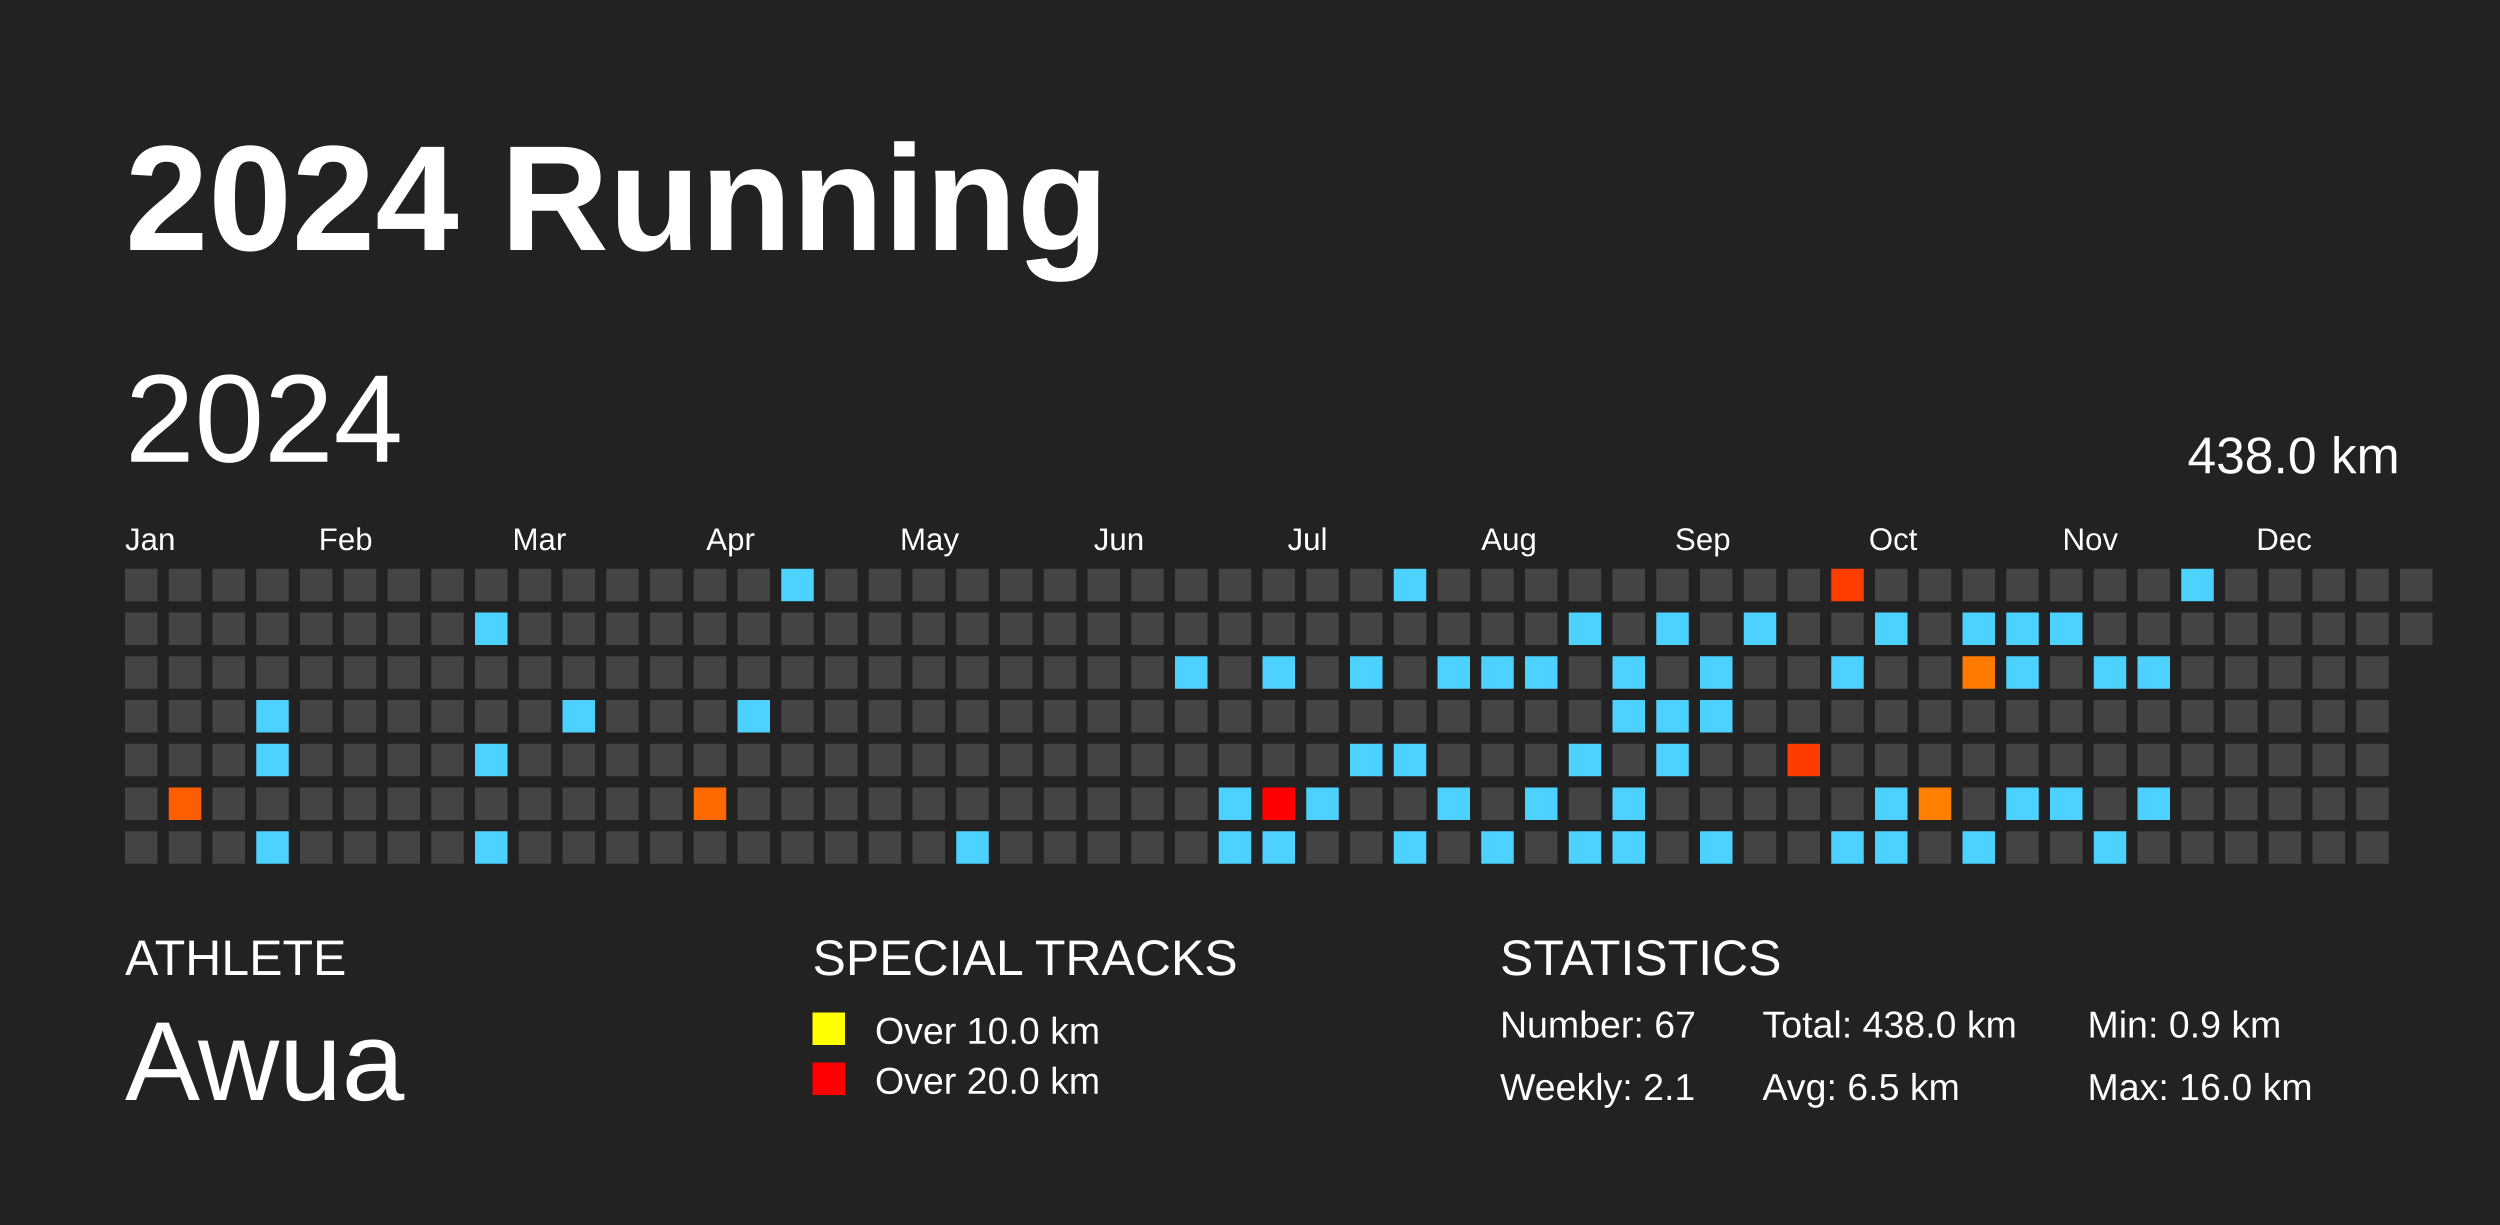
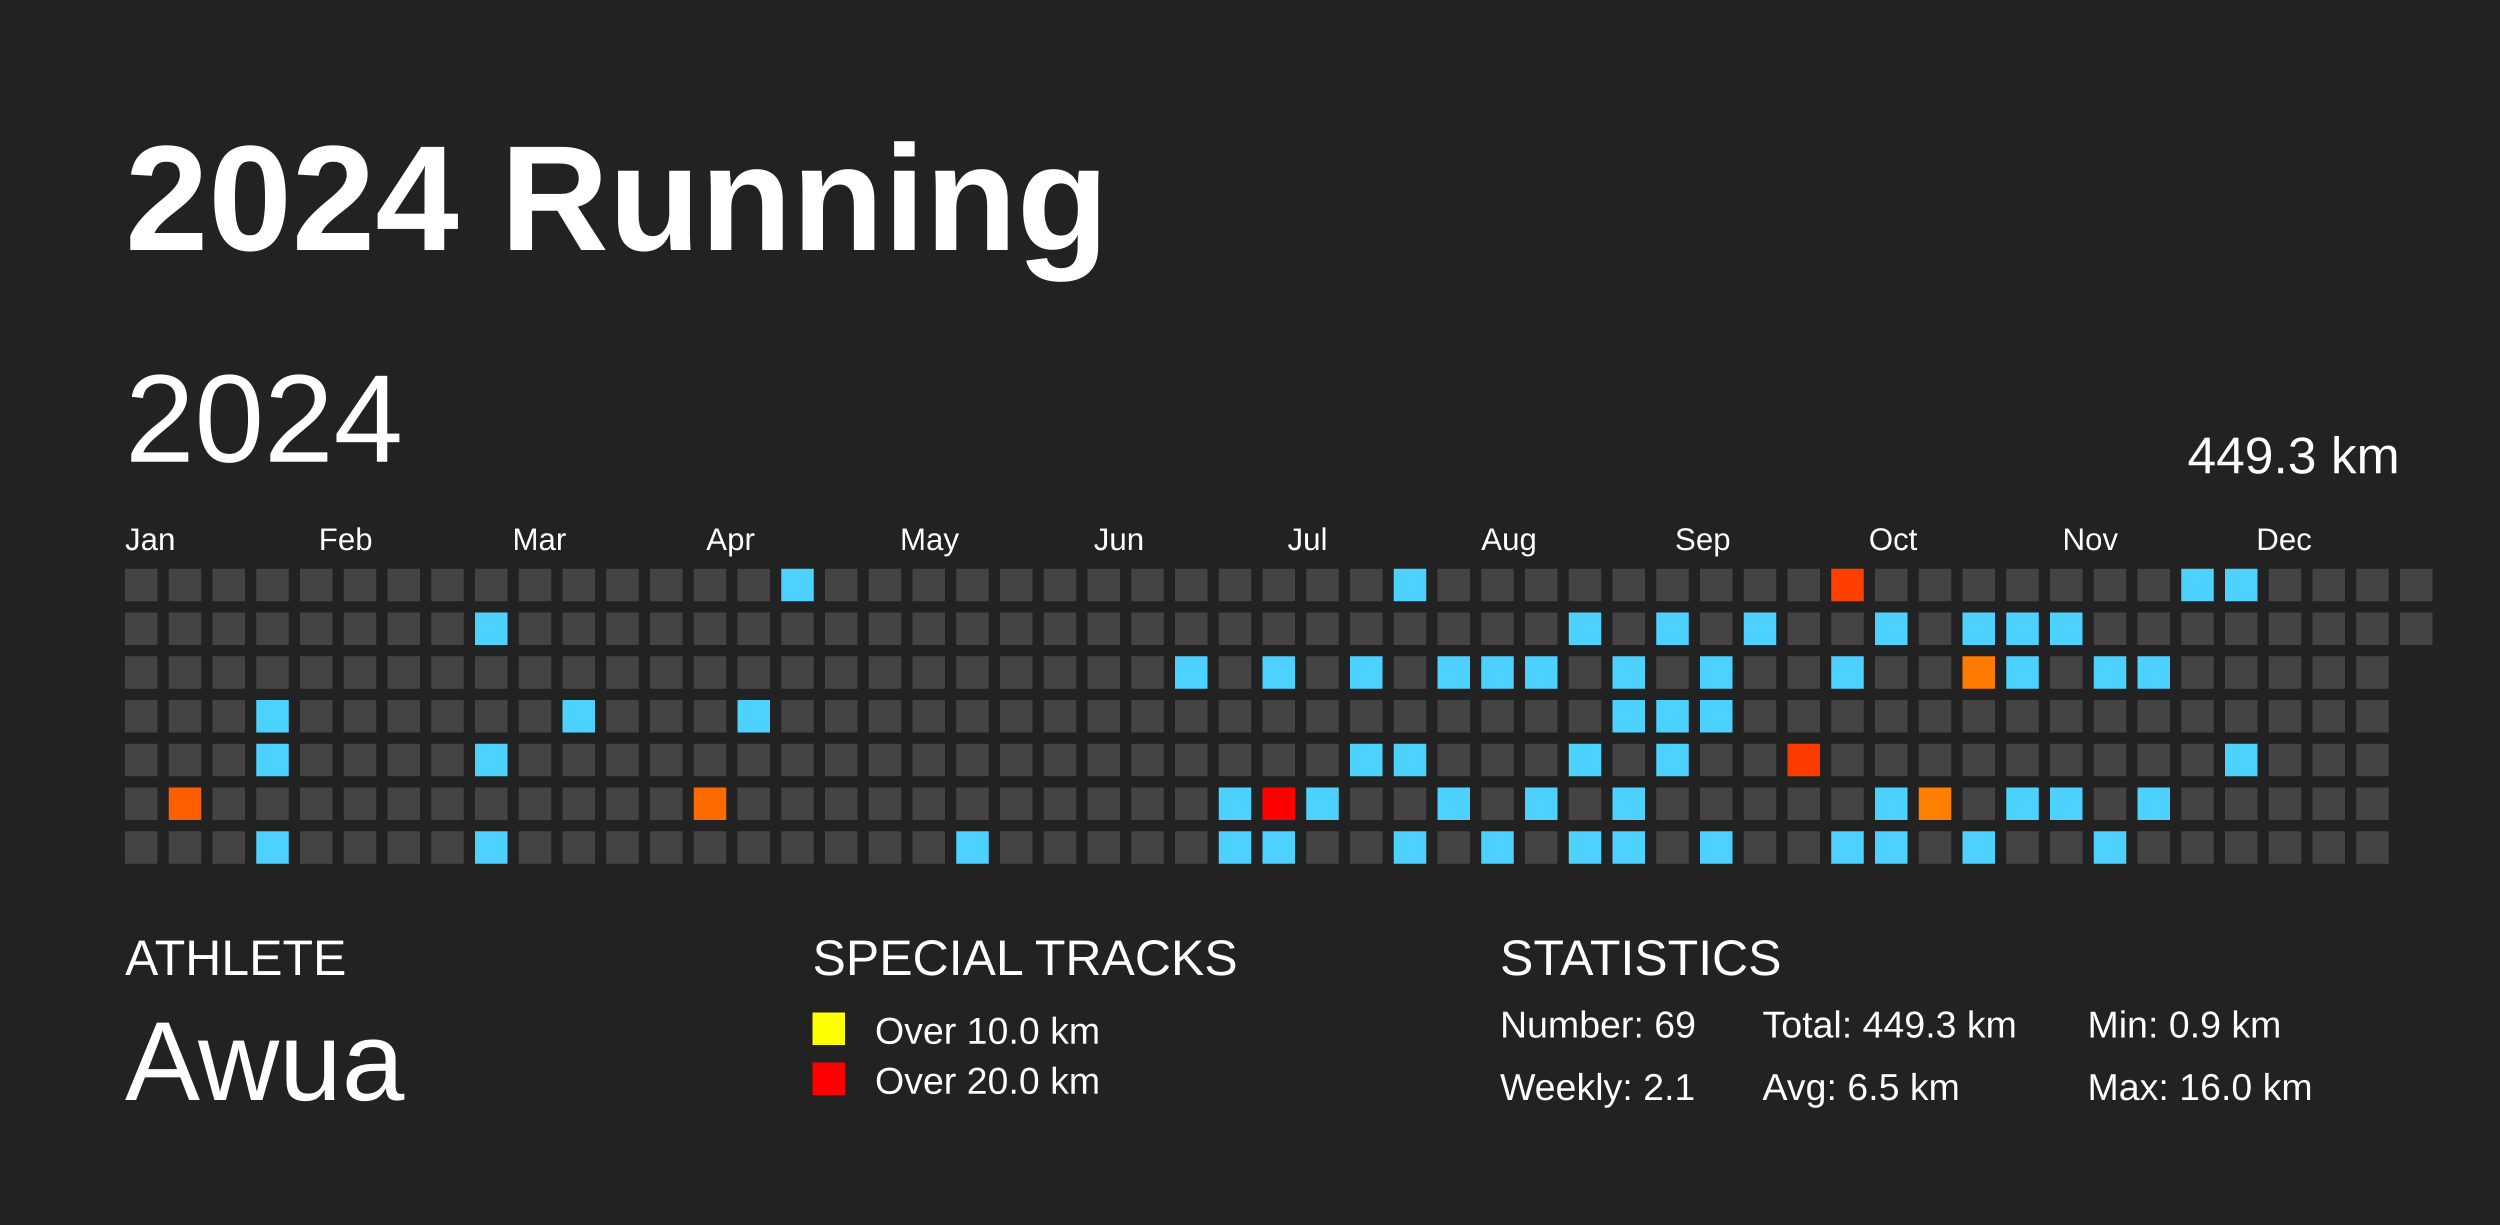
<svg xmlns="http://www.w3.org/2000/svg" baseProfile="full" height="98mm" version="1.1" viewBox="0,0,200,98" width="200mm">
  <defs />
  <rect fill="#222222" height="98" width="200" x="0" y="0" />
  <text fill="#FFFFFF" style="font-size:12px; font-family:Arial; font-weight:bold;" x="10" y="20">2024 Running</text>
  <text fill="#FFFFFF" style="font-size:4px; font-family:Arial" x="10" y="78">ATHLETE</text>
  <text fill="#FFFFFF" style="font-size:9px; font-family:Arial" x="10" y="88">Awua</text>
  <text fill="#FFFFFF" style="font-size:4px; font-family:Arial" x="65" y="78">SPECIAL TRACKS</text>
  <rect fill="yellow" height="2.6" width="2.6" x="65" y="81" />
  <text fill="#FFFFFF" style="font-size:3px; font-family:Arial" x="70" y="83.5">Over 10.0 km</text>
  <rect fill="red" height="2.6" width="2.6" x="65" y="85" />
  <text fill="#FFFFFF" style="font-size:3px; font-family:Arial" x="70" y="87.5">Over 20.0 km</text>
  <text fill="#FFFFFF" style="font-size:4px; font-family:Arial" x="120" y="78">STATISTICS</text>
-   <text fill="#FFFFFF" style="font-size:3px; font-family:Arial" x="120" y="83">Number: 67</text>
+   <text fill="#FFFFFF" style="font-size:3px; font-family:Arial" x="120" y="83">Number: 69</text>
  <text fill="#FFFFFF" style="font-size:3px; font-family:Arial" x="120" y="88">Weekly: 2.1</text>
-   <text fill="#FFFFFF" style="font-size:3px; font-family:Arial" x="141" y="83">Total: 438.0 km</text>
+   <text fill="#FFFFFF" style="font-size:3px; font-family:Arial" x="141" y="83">Total: 449.3 km</text>
  <text fill="#FFFFFF" style="font-size:3px; font-family:Arial" x="141" y="88">Avg: 6.5 km</text>
  <text fill="#FFFFFF" style="font-size:3px; font-family:Arial" x="167" y="83">Min: 0.9 km</text>
  <text fill="#FFFFFF" style="font-size:3px; font-family:Arial" x="167" y="88">Max: 16.0 km</text>
  <text dominant-baseline="hanging" fill="#FFFFFF" style="font-size:10.0px; font-family:Arial;" x="10" y="30">2024</text>
-   <text dominant-baseline="hanging" fill="#FFFFFF" style="font-size:4.125px; font-family:Arial;" x="175" y="35">438.0 km</text>
+   <text dominant-baseline="hanging" fill="#FFFFFF" style="font-size:4.125px; font-family:Arial;" x="175" y="35">449.3 km</text>
  <text fill="#FFFFFF" style="font-size:2.5px; font-family:Arial" x="10.0" y="44">Jan</text>
  <text fill="#FFFFFF" style="font-size:2.5px; font-family:Arial" x="25.5" y="44">Feb</text>
  <text fill="#FFFFFF" style="font-size:2.5px; font-family:Arial" x="41.0" y="44">Mar</text>
  <text fill="#FFFFFF" style="font-size:2.5px; font-family:Arial" x="56.5" y="44">Apr</text>
  <text fill="#FFFFFF" style="font-size:2.5px; font-family:Arial" x="72.0" y="44">May</text>
  <text fill="#FFFFFF" style="font-size:2.5px; font-family:Arial" x="87.5" y="44">Jun</text>
  <text fill="#FFFFFF" style="font-size:2.5px; font-family:Arial" x="103.0" y="44">Jul</text>
  <text fill="#FFFFFF" style="font-size:2.5px; font-family:Arial" x="118.5" y="44">Aug</text>
  <text fill="#FFFFFF" style="font-size:2.5px; font-family:Arial" x="134.0" y="44">Sep</text>
  <text fill="#FFFFFF" style="font-size:2.5px; font-family:Arial" x="149.5" y="44">Oct</text>
  <text fill="#FFFFFF" style="font-size:2.5px; font-family:Arial" x="165.0" y="44">Nov</text>
  <text fill="#FFFFFF" style="font-size:2.5px; font-family:Arial" x="180.5" y="44">Dec</text>
  <rect fill="#444444" height="2.6" width="2.6" x="10.0" y="45.5" />
  <rect fill="#444444" height="2.6" width="2.6" x="10.0" y="49.0" />
  <rect fill="#444444" height="2.6" width="2.6" x="10.0" y="52.5" />
  <rect fill="#444444" height="2.6" width="2.6" x="10.0" y="56.0" />
  <rect fill="#444444" height="2.6" width="2.6" x="10.0" y="59.5" />
  <rect fill="#444444" height="2.6" width="2.6" x="10.0" y="63.0" />
  <rect fill="#444444" height="2.6" width="2.6" x="10.0" y="66.5" />
  <rect fill="#444444" height="2.6" width="2.6" x="13.5" y="45.5" />
  <rect fill="#444444" height="2.6" width="2.6" x="13.5" y="49.0" />
  <rect fill="#444444" height="2.6" width="2.6" x="13.5" y="52.5" />
  <rect fill="#444444" height="2.6" width="2.6" x="13.5" y="56.0" />
  <rect fill="#444444" height="2.6" width="2.6" x="13.5" y="59.5" />
  <rect fill="#ff5e00" height="2.6" width="2.6" x="13.5" y="63.0" />
  <rect fill="#444444" height="2.6" width="2.6" x="13.5" y="66.5" />
  <rect fill="#444444" height="2.6" width="2.6" x="17.0" y="45.5" />
  <rect fill="#444444" height="2.6" width="2.6" x="17.0" y="49.0" />
  <rect fill="#444444" height="2.6" width="2.6" x="17.0" y="52.5" />
  <rect fill="#444444" height="2.6" width="2.6" x="17.0" y="56.0" />
  <rect fill="#444444" height="2.6" width="2.6" x="17.0" y="59.5" />
  <rect fill="#444444" height="2.6" width="2.6" x="17.0" y="63.0" />
  <rect fill="#444444" height="2.6" width="2.6" x="17.0" y="66.5" />
  <rect fill="#444444" height="2.6" width="2.6" x="20.5" y="45.5" />
  <rect fill="#444444" height="2.6" width="2.6" x="20.5" y="49.0" />
  <rect fill="#444444" height="2.6" width="2.6" x="20.5" y="52.5" />
  <rect fill="#4dd2ff" height="2.6" width="2.6" x="20.5" y="56.0" />
  <rect fill="#4dd2ff" height="2.6" width="2.6" x="20.5" y="59.5" />
  <rect fill="#444444" height="2.6" width="2.6" x="20.5" y="63.0" />
  <rect fill="#4dd2ff" height="2.6" width="2.6" x="20.5" y="66.5" />
  <rect fill="#444444" height="2.6" width="2.6" x="24.0" y="45.5" />
  <rect fill="#444444" height="2.6" width="2.6" x="24.0" y="49.0" />
  <rect fill="#444444" height="2.6" width="2.6" x="24.0" y="52.5" />
  <rect fill="#444444" height="2.6" width="2.6" x="24.0" y="56.0" />
  <rect fill="#444444" height="2.6" width="2.6" x="24.0" y="59.5" />
  <rect fill="#444444" height="2.6" width="2.6" x="24.0" y="63.0" />
  <rect fill="#444444" height="2.6" width="2.6" x="24.0" y="66.5" />
  <rect fill="#444444" height="2.6" width="2.6" x="27.5" y="45.5" />
  <rect fill="#444444" height="2.6" width="2.6" x="27.5" y="49.0" />
  <rect fill="#444444" height="2.6" width="2.6" x="27.5" y="52.5" />
  <rect fill="#444444" height="2.6" width="2.6" x="27.5" y="56.0" />
  <rect fill="#444444" height="2.6" width="2.6" x="27.5" y="59.5" />
  <rect fill="#444444" height="2.6" width="2.6" x="27.5" y="63.0" />
  <rect fill="#444444" height="2.6" width="2.6" x="27.5" y="66.5" />
  <rect fill="#444444" height="2.6" width="2.6" x="31.0" y="45.5" />
  <rect fill="#444444" height="2.6" width="2.6" x="31.0" y="49.0" />
  <rect fill="#444444" height="2.6" width="2.6" x="31.0" y="52.5" />
  <rect fill="#444444" height="2.6" width="2.6" x="31.0" y="56.0" />
  <rect fill="#444444" height="2.6" width="2.6" x="31.0" y="59.5" />
  <rect fill="#444444" height="2.6" width="2.6" x="31.0" y="63.0" />
  <rect fill="#444444" height="2.6" width="2.6" x="31.0" y="66.5" />
  <rect fill="#444444" height="2.6" width="2.6" x="34.5" y="45.5" />
  <rect fill="#444444" height="2.6" width="2.6" x="34.5" y="49.0" />
  <rect fill="#444444" height="2.6" width="2.6" x="34.5" y="52.5" />
  <rect fill="#444444" height="2.6" width="2.6" x="34.5" y="56.0" />
  <rect fill="#444444" height="2.6" width="2.6" x="34.5" y="59.5" />
  <rect fill="#444444" height="2.6" width="2.6" x="34.5" y="63.0" />
  <rect fill="#444444" height="2.6" width="2.6" x="34.5" y="66.5" />
  <rect fill="#444444" height="2.6" width="2.6" x="38.0" y="45.5" />
  <rect fill="#4dd2ff" height="2.6" width="2.6" x="38.0" y="49.0" />
  <rect fill="#444444" height="2.6" width="2.6" x="38.0" y="52.5" />
  <rect fill="#444444" height="2.6" width="2.6" x="38.0" y="56.0" />
  <rect fill="#4dd2ff" height="2.6" width="2.6" x="38.0" y="59.5" />
  <rect fill="#444444" height="2.6" width="2.6" x="38.0" y="63.0" />
  <rect fill="#4dd2ff" height="2.6" width="2.6" x="38.0" y="66.5" />
  <rect fill="#444444" height="2.6" width="2.6" x="41.5" y="45.5" />
  <rect fill="#444444" height="2.6" width="2.6" x="41.5" y="49.0" />
  <rect fill="#444444" height="2.6" width="2.6" x="41.5" y="52.5" />
  <rect fill="#444444" height="2.6" width="2.6" x="41.5" y="56.0" />
  <rect fill="#444444" height="2.6" width="2.6" x="41.5" y="59.5" />
  <rect fill="#444444" height="2.6" width="2.6" x="41.5" y="63.0" />
  <rect fill="#444444" height="2.6" width="2.6" x="41.5" y="66.5" />
  <rect fill="#444444" height="2.6" width="2.6" x="45.0" y="45.5" />
  <rect fill="#444444" height="2.6" width="2.6" x="45.0" y="49.0" />
  <rect fill="#444444" height="2.6" width="2.6" x="45.0" y="52.5" />
  <rect fill="#4dd2ff" height="2.6" width="2.6" x="45.0" y="56.0" />
  <rect fill="#444444" height="2.6" width="2.6" x="45.0" y="59.5" />
  <rect fill="#444444" height="2.6" width="2.6" x="45.0" y="63.0" />
  <rect fill="#444444" height="2.6" width="2.6" x="45.0" y="66.5" />
  <rect fill="#444444" height="2.6" width="2.6" x="48.5" y="45.5" />
  <rect fill="#444444" height="2.6" width="2.6" x="48.5" y="49.0" />
  <rect fill="#444444" height="2.6" width="2.6" x="48.5" y="52.5" />
  <rect fill="#444444" height="2.6" width="2.6" x="48.5" y="56.0" />
  <rect fill="#444444" height="2.6" width="2.6" x="48.5" y="59.5" />
  <rect fill="#444444" height="2.6" width="2.6" x="48.5" y="63.0" />
  <rect fill="#444444" height="2.6" width="2.6" x="48.5" y="66.5" />
  <rect fill="#444444" height="2.6" width="2.6" x="52.0" y="45.5" />
  <rect fill="#444444" height="2.6" width="2.6" x="52.0" y="49.0" />
  <rect fill="#444444" height="2.6" width="2.6" x="52.0" y="52.5" />
  <rect fill="#444444" height="2.6" width="2.6" x="52.0" y="56.0" />
  <rect fill="#444444" height="2.6" width="2.6" x="52.0" y="59.5" />
  <rect fill="#444444" height="2.6" width="2.6" x="52.0" y="63.0" />
  <rect fill="#444444" height="2.6" width="2.6" x="52.0" y="66.5" />
  <rect fill="#444444" height="2.6" width="2.6" x="55.5" y="45.5" />
  <rect fill="#444444" height="2.6" width="2.6" x="55.5" y="49.0" />
  <rect fill="#444444" height="2.6" width="2.6" x="55.5" y="52.5" />
  <rect fill="#444444" height="2.6" width="2.6" x="55.5" y="56.0" />
  <rect fill="#444444" height="2.6" width="2.6" x="55.5" y="59.5" />
  <rect fill="#ff6a00" height="2.6" width="2.6" x="55.5" y="63.0" />
  <rect fill="#444444" height="2.6" width="2.6" x="55.5" y="66.5" />
  <rect fill="#444444" height="2.6" width="2.6" x="59.0" y="45.5" />
  <rect fill="#444444" height="2.6" width="2.6" x="59.0" y="49.0" />
  <rect fill="#444444" height="2.6" width="2.6" x="59.0" y="52.5" />
  <rect fill="#4dd2ff" height="2.6" width="2.6" x="59.0" y="56.0" />
  <rect fill="#444444" height="2.6" width="2.6" x="59.0" y="59.5" />
  <rect fill="#444444" height="2.6" width="2.6" x="59.0" y="63.0" />
  <rect fill="#444444" height="2.6" width="2.6" x="59.0" y="66.5" />
  <rect fill="#4dd2ff" height="2.6" width="2.6" x="62.5" y="45.5" />
  <rect fill="#444444" height="2.6" width="2.6" x="62.5" y="49.0" />
  <rect fill="#444444" height="2.6" width="2.6" x="62.5" y="52.5" />
  <rect fill="#444444" height="2.6" width="2.6" x="62.5" y="56.0" />
  <rect fill="#444444" height="2.6" width="2.6" x="62.5" y="59.5" />
  <rect fill="#444444" height="2.6" width="2.6" x="62.5" y="63.0" />
  <rect fill="#444444" height="2.6" width="2.6" x="62.5" y="66.5" />
  <rect fill="#444444" height="2.6" width="2.6" x="66.0" y="45.5" />
  <rect fill="#444444" height="2.6" width="2.6" x="66.0" y="49.0" />
  <rect fill="#444444" height="2.6" width="2.6" x="66.0" y="52.5" />
  <rect fill="#444444" height="2.6" width="2.6" x="66.0" y="56.0" />
  <rect fill="#444444" height="2.6" width="2.6" x="66.0" y="59.5" />
  <rect fill="#444444" height="2.6" width="2.6" x="66.0" y="63.0" />
  <rect fill="#444444" height="2.6" width="2.6" x="66.0" y="66.5" />
  <rect fill="#444444" height="2.6" width="2.6" x="69.5" y="45.5" />
  <rect fill="#444444" height="2.6" width="2.6" x="69.5" y="49.0" />
  <rect fill="#444444" height="2.6" width="2.6" x="69.5" y="52.5" />
  <rect fill="#444444" height="2.6" width="2.6" x="69.5" y="56.0" />
  <rect fill="#444444" height="2.6" width="2.6" x="69.5" y="59.5" />
  <rect fill="#444444" height="2.6" width="2.6" x="69.5" y="63.0" />
  <rect fill="#444444" height="2.6" width="2.6" x="69.5" y="66.5" />
  <rect fill="#444444" height="2.6" width="2.6" x="73.0" y="45.5" />
  <rect fill="#444444" height="2.6" width="2.6" x="73.0" y="49.0" />
  <rect fill="#444444" height="2.6" width="2.6" x="73.0" y="52.5" />
  <rect fill="#444444" height="2.6" width="2.6" x="73.0" y="56.0" />
  <rect fill="#444444" height="2.6" width="2.6" x="73.0" y="59.5" />
  <rect fill="#444444" height="2.6" width="2.6" x="73.0" y="63.0" />
  <rect fill="#444444" height="2.6" width="2.6" x="73.0" y="66.5" />
  <rect fill="#444444" height="2.6" width="2.6" x="76.5" y="45.5" />
  <rect fill="#444444" height="2.6" width="2.6" x="76.5" y="49.0" />
  <rect fill="#444444" height="2.6" width="2.6" x="76.5" y="52.5" />
  <rect fill="#444444" height="2.6" width="2.6" x="76.5" y="56.0" />
  <rect fill="#444444" height="2.6" width="2.6" x="76.5" y="59.5" />
  <rect fill="#444444" height="2.6" width="2.6" x="76.5" y="63.0" />
  <rect fill="#4dd2ff" height="2.6" width="2.6" x="76.5" y="66.5" />
  <rect fill="#444444" height="2.6" width="2.6" x="80.0" y="45.5" />
  <rect fill="#444444" height="2.6" width="2.6" x="80.0" y="49.0" />
  <rect fill="#444444" height="2.6" width="2.6" x="80.0" y="52.5" />
  <rect fill="#444444" height="2.6" width="2.6" x="80.0" y="56.0" />
  <rect fill="#444444" height="2.6" width="2.6" x="80.0" y="59.5" />
  <rect fill="#444444" height="2.6" width="2.6" x="80.0" y="63.0" />
  <rect fill="#444444" height="2.6" width="2.6" x="80.0" y="66.5" />
  <rect fill="#444444" height="2.6" width="2.6" x="83.5" y="45.5" />
  <rect fill="#444444" height="2.6" width="2.6" x="83.5" y="49.0" />
  <rect fill="#444444" height="2.6" width="2.6" x="83.5" y="52.5" />
  <rect fill="#444444" height="2.6" width="2.6" x="83.5" y="56.0" />
  <rect fill="#444444" height="2.6" width="2.6" x="83.5" y="59.5" />
  <rect fill="#444444" height="2.6" width="2.6" x="83.5" y="63.0" />
  <rect fill="#444444" height="2.6" width="2.6" x="83.5" y="66.5" />
  <rect fill="#444444" height="2.6" width="2.6" x="87.0" y="45.5" />
  <rect fill="#444444" height="2.6" width="2.6" x="87.0" y="49.0" />
  <rect fill="#444444" height="2.6" width="2.6" x="87.0" y="52.5" />
  <rect fill="#444444" height="2.6" width="2.6" x="87.0" y="56.0" />
  <rect fill="#444444" height="2.6" width="2.6" x="87.0" y="59.5" />
  <rect fill="#444444" height="2.6" width="2.6" x="87.0" y="63.0" />
  <rect fill="#444444" height="2.6" width="2.6" x="87.0" y="66.5" />
  <rect fill="#444444" height="2.6" width="2.6" x="90.5" y="45.5" />
  <rect fill="#444444" height="2.6" width="2.6" x="90.5" y="49.0" />
  <rect fill="#444444" height="2.6" width="2.6" x="90.5" y="52.5" />
  <rect fill="#444444" height="2.6" width="2.6" x="90.5" y="56.0" />
  <rect fill="#444444" height="2.6" width="2.6" x="90.5" y="59.5" />
  <rect fill="#444444" height="2.6" width="2.6" x="90.5" y="63.0" />
  <rect fill="#444444" height="2.6" width="2.6" x="90.5" y="66.5" />
  <rect fill="#444444" height="2.6" width="2.6" x="94.0" y="45.5" />
  <rect fill="#444444" height="2.6" width="2.6" x="94.0" y="49.0" />
  <rect fill="#4dd2ff" height="2.6" width="2.6" x="94.0" y="52.5" />
  <rect fill="#444444" height="2.6" width="2.6" x="94.0" y="56.0" />
  <rect fill="#444444" height="2.6" width="2.6" x="94.0" y="59.5" />
  <rect fill="#444444" height="2.6" width="2.6" x="94.0" y="63.0" />
  <rect fill="#444444" height="2.6" width="2.6" x="94.0" y="66.5" />
  <rect fill="#444444" height="2.6" width="2.6" x="97.5" y="45.5" />
  <rect fill="#444444" height="2.6" width="2.6" x="97.5" y="49.0" />
  <rect fill="#444444" height="2.6" width="2.6" x="97.5" y="52.5" />
  <rect fill="#444444" height="2.6" width="2.6" x="97.5" y="56.0" />
  <rect fill="#444444" height="2.6" width="2.6" x="97.5" y="59.5" />
  <rect fill="#4dd2ff" height="2.6" width="2.6" x="97.5" y="63.0" />
  <rect fill="#4dd2ff" height="2.6" width="2.6" x="97.5" y="66.5" />
  <rect fill="#444444" height="2.6" width="2.6" x="101.0" y="45.5" />
  <rect fill="#444444" height="2.6" width="2.6" x="101.0" y="49.0" />
  <rect fill="#4dd2ff" height="2.6" width="2.6" x="101.0" y="52.5" />
  <rect fill="#444444" height="2.6" width="2.6" x="101.0" y="56.0" />
  <rect fill="#444444" height="2.6" width="2.6" x="101.0" y="59.5" />
  <rect fill="#ff0000" height="2.6" width="2.6" x="101.0" y="63.0" />
  <rect fill="#4dd2ff" height="2.6" width="2.6" x="101.0" y="66.5" />
  <rect fill="#444444" height="2.6" width="2.6" x="104.5" y="45.5" />
  <rect fill="#444444" height="2.6" width="2.6" x="104.5" y="49.0" />
  <rect fill="#444444" height="2.6" width="2.6" x="104.5" y="52.5" />
  <rect fill="#444444" height="2.6" width="2.6" x="104.5" y="56.0" />
  <rect fill="#444444" height="2.6" width="2.6" x="104.5" y="59.5" />
  <rect fill="#4dd2ff" height="2.6" width="2.6" x="104.5" y="63.0" />
  <rect fill="#444444" height="2.6" width="2.6" x="104.5" y="66.5" />
  <rect fill="#444444" height="2.6" width="2.6" x="108.0" y="45.5" />
  <rect fill="#444444" height="2.6" width="2.6" x="108.0" y="49.0" />
  <rect fill="#4dd2ff" height="2.6" width="2.6" x="108.0" y="52.5" />
  <rect fill="#444444" height="2.6" width="2.6" x="108.0" y="56.0" />
  <rect fill="#4dd2ff" height="2.6" width="2.6" x="108.0" y="59.5" />
  <rect fill="#444444" height="2.6" width="2.6" x="108.0" y="63.0" />
  <rect fill="#444444" height="2.6" width="2.6" x="108.0" y="66.5" />
  <rect fill="#4dd2ff" height="2.6" width="2.6" x="111.5" y="45.5" />
  <rect fill="#444444" height="2.6" width="2.6" x="111.5" y="49.0" />
  <rect fill="#444444" height="2.6" width="2.6" x="111.5" y="52.5" />
  <rect fill="#444444" height="2.6" width="2.6" x="111.5" y="56.0" />
  <rect fill="#4dd2ff" height="2.6" width="2.6" x="111.5" y="59.5" />
  <rect fill="#444444" height="2.6" width="2.6" x="111.5" y="63.0" />
  <rect fill="#4dd2ff" height="2.6" width="2.6" x="111.5" y="66.5" />
  <rect fill="#444444" height="2.6" width="2.6" x="115.0" y="45.5" />
  <rect fill="#444444" height="2.6" width="2.6" x="115.0" y="49.0" />
  <rect fill="#4dd2ff" height="2.6" width="2.6" x="115.0" y="52.5" />
  <rect fill="#444444" height="2.6" width="2.6" x="115.0" y="56.0" />
  <rect fill="#444444" height="2.6" width="2.6" x="115.0" y="59.5" />
  <rect fill="#4dd2ff" height="2.6" width="2.6" x="115.0" y="63.0" />
  <rect fill="#444444" height="2.6" width="2.6" x="115.0" y="66.5" />
  <rect fill="#444444" height="2.6" width="2.6" x="118.5" y="45.5" />
  <rect fill="#444444" height="2.6" width="2.6" x="118.5" y="49.0" />
  <rect fill="#4dd2ff" height="2.6" width="2.6" x="118.5" y="52.5" />
  <rect fill="#444444" height="2.6" width="2.6" x="118.5" y="56.0" />
  <rect fill="#444444" height="2.6" width="2.6" x="118.5" y="59.5" />
  <rect fill="#444444" height="2.6" width="2.6" x="118.5" y="63.0" />
  <rect fill="#4dd2ff" height="2.6" width="2.6" x="118.5" y="66.5" />
  <rect fill="#444444" height="2.6" width="2.6" x="122.0" y="45.5" />
  <rect fill="#444444" height="2.6" width="2.6" x="122.0" y="49.0" />
  <rect fill="#4dd2ff" height="2.6" width="2.6" x="122.0" y="52.5" />
  <rect fill="#444444" height="2.6" width="2.6" x="122.0" y="56.0" />
  <rect fill="#444444" height="2.6" width="2.6" x="122.0" y="59.5" />
  <rect fill="#4dd2ff" height="2.6" width="2.6" x="122.0" y="63.0" />
  <rect fill="#444444" height="2.6" width="2.6" x="122.0" y="66.5" />
  <rect fill="#444444" height="2.6" width="2.6" x="125.5" y="45.5" />
  <rect fill="#4dd2ff" height="2.6" width="2.6" x="125.5" y="49.0" />
  <rect fill="#444444" height="2.6" width="2.6" x="125.5" y="52.5" />
  <rect fill="#444444" height="2.6" width="2.6" x="125.5" y="56.0" />
  <rect fill="#4dd2ff" height="2.6" width="2.6" x="125.5" y="59.5" />
  <rect fill="#444444" height="2.6" width="2.6" x="125.5" y="63.0" />
  <rect fill="#4dd2ff" height="2.6" width="2.6" x="125.5" y="66.5" />
  <rect fill="#444444" height="2.6" width="2.6" x="129.0" y="45.5" />
  <rect fill="#444444" height="2.6" width="2.6" x="129.0" y="49.0" />
  <rect fill="#4dd2ff" height="2.6" width="2.6" x="129.0" y="52.5" />
  <rect fill="#4dd2ff" height="2.6" width="2.6" x="129.0" y="56.0" />
  <rect fill="#444444" height="2.6" width="2.6" x="129.0" y="59.5" />
  <rect fill="#4dd2ff" height="2.6" width="2.6" x="129.0" y="63.0" />
  <rect fill="#4dd2ff" height="2.6" width="2.6" x="129.0" y="66.5" />
  <rect fill="#444444" height="2.6" width="2.6" x="132.5" y="45.5" />
  <rect fill="#4dd2ff" height="2.6" width="2.6" x="132.5" y="49.0" />
  <rect fill="#444444" height="2.6" width="2.6" x="132.5" y="52.5" />
  <rect fill="#4dd2ff" height="2.6" width="2.6" x="132.5" y="56.0" />
  <rect fill="#4dd2ff" height="2.6" width="2.6" x="132.5" y="59.5" />
  <rect fill="#444444" height="2.6" width="2.6" x="132.5" y="63.0" />
  <rect fill="#444444" height="2.6" width="2.6" x="132.5" y="66.5" />
  <rect fill="#444444" height="2.6" width="2.6" x="136.0" y="45.5" />
  <rect fill="#444444" height="2.6" width="2.6" x="136.0" y="49.0" />
  <rect fill="#4dd2ff" height="2.6" width="2.6" x="136.0" y="52.5" />
  <rect fill="#4dd2ff" height="2.6" width="2.6" x="136.0" y="56.0" />
  <rect fill="#444444" height="2.6" width="2.6" x="136.0" y="59.5" />
  <rect fill="#444444" height="2.6" width="2.6" x="136.0" y="63.0" />
  <rect fill="#4dd2ff" height="2.6" width="2.6" x="136.0" y="66.5" />
  <rect fill="#444444" height="2.6" width="2.6" x="139.5" y="45.5" />
  <rect fill="#4dd2ff" height="2.6" width="2.6" x="139.5" y="49.0" />
  <rect fill="#444444" height="2.6" width="2.6" x="139.5" y="52.5" />
  <rect fill="#444444" height="2.6" width="2.6" x="139.5" y="56.0" />
  <rect fill="#444444" height="2.6" width="2.6" x="139.5" y="59.5" />
  <rect fill="#444444" height="2.6" width="2.6" x="139.5" y="63.0" />
  <rect fill="#444444" height="2.6" width="2.6" x="139.5" y="66.5" />
  <rect fill="#444444" height="2.6" width="2.6" x="143.0" y="45.5" />
  <rect fill="#444444" height="2.6" width="2.6" x="143.0" y="49.0" />
  <rect fill="#444444" height="2.6" width="2.6" x="143.0" y="52.5" />
  <rect fill="#444444" height="2.6" width="2.6" x="143.0" y="56.0" />
  <rect fill="#ff3c00" height="2.6" width="2.6" x="143.0" y="59.5" />
  <rect fill="#444444" height="2.6" width="2.6" x="143.0" y="63.0" />
  <rect fill="#444444" height="2.6" width="2.6" x="143.0" y="66.5" />
  <rect fill="#ff3f00" height="2.6" width="2.6" x="146.5" y="45.5" />
  <rect fill="#444444" height="2.6" width="2.6" x="146.5" y="49.0" />
  <rect fill="#4dd2ff" height="2.6" width="2.6" x="146.5" y="52.5" />
  <rect fill="#444444" height="2.6" width="2.6" x="146.5" y="56.0" />
  <rect fill="#444444" height="2.6" width="2.6" x="146.5" y="59.5" />
  <rect fill="#444444" height="2.6" width="2.6" x="146.5" y="63.0" />
  <rect fill="#4dd2ff" height="2.6" width="2.6" x="146.5" y="66.5" />
  <rect fill="#444444" height="2.6" width="2.6" x="150.0" y="45.5" />
  <rect fill="#4dd2ff" height="2.6" width="2.6" x="150.0" y="49.0" />
  <rect fill="#444444" height="2.6" width="2.6" x="150.0" y="52.5" />
  <rect fill="#444444" height="2.6" width="2.6" x="150.0" y="56.0" />
  <rect fill="#444444" height="2.6" width="2.6" x="150.0" y="59.5" />
  <rect fill="#4dd2ff" height="2.6" width="2.6" x="150.0" y="63.0" />
  <rect fill="#4dd2ff" height="2.6" width="2.6" x="150.0" y="66.5" />
  <rect fill="#444444" height="2.6" width="2.6" x="153.5" y="45.5" />
  <rect fill="#444444" height="2.6" width="2.6" x="153.5" y="49.0" />
  <rect fill="#444444" height="2.6" width="2.6" x="153.5" y="52.5" />
  <rect fill="#444444" height="2.6" width="2.6" x="153.5" y="56.0" />
  <rect fill="#444444" height="2.6" width="2.6" x="153.5" y="59.5" />
  <rect fill="#ff7f00" height="2.6" width="2.6" x="153.5" y="63.0" />
  <rect fill="#444444" height="2.6" width="2.6" x="153.5" y="66.5" />
  <rect fill="#444444" height="2.6" width="2.6" x="157.0" y="45.5" />
  <rect fill="#4dd2ff" height="2.6" width="2.6" x="157.0" y="49.0" />
  <rect fill="#ff7a00" height="2.6" width="2.6" x="157.0" y="52.5" />
  <rect fill="#444444" height="2.6" width="2.6" x="157.0" y="56.0" />
  <rect fill="#444444" height="2.6" width="2.6" x="157.0" y="59.5" />
  <rect fill="#444444" height="2.6" width="2.6" x="157.0" y="63.0" />
  <rect fill="#4dd2ff" height="2.6" width="2.6" x="157.0" y="66.5" />
  <rect fill="#444444" height="2.6" width="2.6" x="160.5" y="45.5" />
  <rect fill="#4dd2ff" height="2.6" width="2.6" x="160.5" y="49.0" />
  <rect fill="#4dd2ff" height="2.6" width="2.6" x="160.5" y="52.5" />
  <rect fill="#444444" height="2.6" width="2.6" x="160.5" y="56.0" />
  <rect fill="#444444" height="2.6" width="2.6" x="160.5" y="59.5" />
  <rect fill="#4dd2ff" height="2.6" width="2.6" x="160.5" y="63.0" />
  <rect fill="#444444" height="2.6" width="2.6" x="160.5" y="66.5" />
  <rect fill="#444444" height="2.6" width="2.6" x="164.0" y="45.5" />
  <rect fill="#4dd2ff" height="2.6" width="2.6" x="164.0" y="49.0" />
  <rect fill="#444444" height="2.6" width="2.6" x="164.0" y="52.5" />
  <rect fill="#444444" height="2.6" width="2.6" x="164.0" y="56.0" />
  <rect fill="#444444" height="2.6" width="2.6" x="164.0" y="59.5" />
  <rect fill="#4dd2ff" height="2.6" width="2.6" x="164.0" y="63.0" />
  <rect fill="#444444" height="2.6" width="2.6" x="164.0" y="66.5" />
  <rect fill="#444444" height="2.6" width="2.6" x="167.5" y="45.5" />
  <rect fill="#444444" height="2.6" width="2.6" x="167.5" y="49.0" />
  <rect fill="#4dd2ff" height="2.6" width="2.6" x="167.5" y="52.5" />
  <rect fill="#444444" height="2.6" width="2.6" x="167.5" y="56.0" />
  <rect fill="#444444" height="2.6" width="2.6" x="167.5" y="59.5" />
  <rect fill="#444444" height="2.6" width="2.6" x="167.5" y="63.0" />
  <rect fill="#4dd2ff" height="2.6" width="2.6" x="167.5" y="66.5" />
  <rect fill="#444444" height="2.6" width="2.6" x="171.0" y="45.5" />
  <rect fill="#444444" height="2.6" width="2.6" x="171.0" y="49.0" />
  <rect fill="#4dd2ff" height="2.6" width="2.6" x="171.0" y="52.5" />
  <rect fill="#444444" height="2.6" width="2.6" x="171.0" y="56.0" />
  <rect fill="#444444" height="2.6" width="2.6" x="171.0" y="59.5" />
  <rect fill="#4dd2ff" height="2.6" width="2.6" x="171.0" y="63.0" />
  <rect fill="#444444" height="2.6" width="2.6" x="171.0" y="66.5" />
  <rect fill="#4dd2ff" height="2.6" width="2.6" x="174.5" y="45.5" />
  <rect fill="#444444" height="2.6" width="2.6" x="174.5" y="49.0" />
  <rect fill="#444444" height="2.6" width="2.6" x="174.5" y="52.5" />
  <rect fill="#444444" height="2.6" width="2.6" x="174.5" y="56.0" />
  <rect fill="#444444" height="2.6" width="2.6" x="174.5" y="59.5" />
  <rect fill="#444444" height="2.6" width="2.6" x="174.5" y="63.0" />
  <rect fill="#444444" height="2.6" width="2.6" x="174.5" y="66.5" />
-   <rect fill="#444444" height="2.6" width="2.6" x="178.0" y="45.5" />
+   <rect fill="#4dd2ff" height="2.6" width="2.6" x="178.0" y="45.5" />
  <rect fill="#444444" height="2.6" width="2.6" x="178.0" y="49.0" />
  <rect fill="#444444" height="2.6" width="2.6" x="178.0" y="52.5" />
  <rect fill="#444444" height="2.6" width="2.6" x="178.0" y="56.0" />
-   <rect fill="#444444" height="2.6" width="2.6" x="178.0" y="59.5" />
+   <rect fill="#4dd2ff" height="2.6" width="2.6" x="178.0" y="59.5" />
  <rect fill="#444444" height="2.6" width="2.6" x="178.0" y="63.0" />
  <rect fill="#444444" height="2.6" width="2.6" x="178.0" y="66.5" />
  <rect fill="#444444" height="2.6" width="2.6" x="181.5" y="45.5" />
  <rect fill="#444444" height="2.6" width="2.6" x="181.5" y="49.0" />
  <rect fill="#444444" height="2.6" width="2.6" x="181.5" y="52.5" />
  <rect fill="#444444" height="2.6" width="2.6" x="181.5" y="56.0" />
  <rect fill="#444444" height="2.6" width="2.6" x="181.5" y="59.5" />
  <rect fill="#444444" height="2.6" width="2.6" x="181.5" y="63.0" />
  <rect fill="#444444" height="2.6" width="2.6" x="181.5" y="66.5" />
  <rect fill="#444444" height="2.6" width="2.6" x="185.0" y="45.5" />
  <rect fill="#444444" height="2.6" width="2.6" x="185.0" y="49.0" />
  <rect fill="#444444" height="2.6" width="2.6" x="185.0" y="52.5" />
  <rect fill="#444444" height="2.6" width="2.6" x="185.0" y="56.0" />
  <rect fill="#444444" height="2.6" width="2.6" x="185.0" y="59.5" />
  <rect fill="#444444" height="2.6" width="2.6" x="185.0" y="63.0" />
  <rect fill="#444444" height="2.6" width="2.6" x="185.0" y="66.5" />
  <rect fill="#444444" height="2.6" width="2.6" x="188.5" y="45.5" />
  <rect fill="#444444" height="2.6" width="2.6" x="188.5" y="49.0" />
  <rect fill="#444444" height="2.6" width="2.6" x="188.5" y="52.5" />
  <rect fill="#444444" height="2.6" width="2.6" x="188.5" y="56.0" />
  <rect fill="#444444" height="2.6" width="2.6" x="188.5" y="59.5" />
  <rect fill="#444444" height="2.6" width="2.6" x="188.5" y="63.0" />
  <rect fill="#444444" height="2.6" width="2.6" x="188.5" y="66.5" />
  <rect fill="#444444" height="2.6" width="2.6" x="192.0" y="45.5" />
  <rect fill="#444444" height="2.6" width="2.6" x="192.0" y="49.0" />
</svg>
